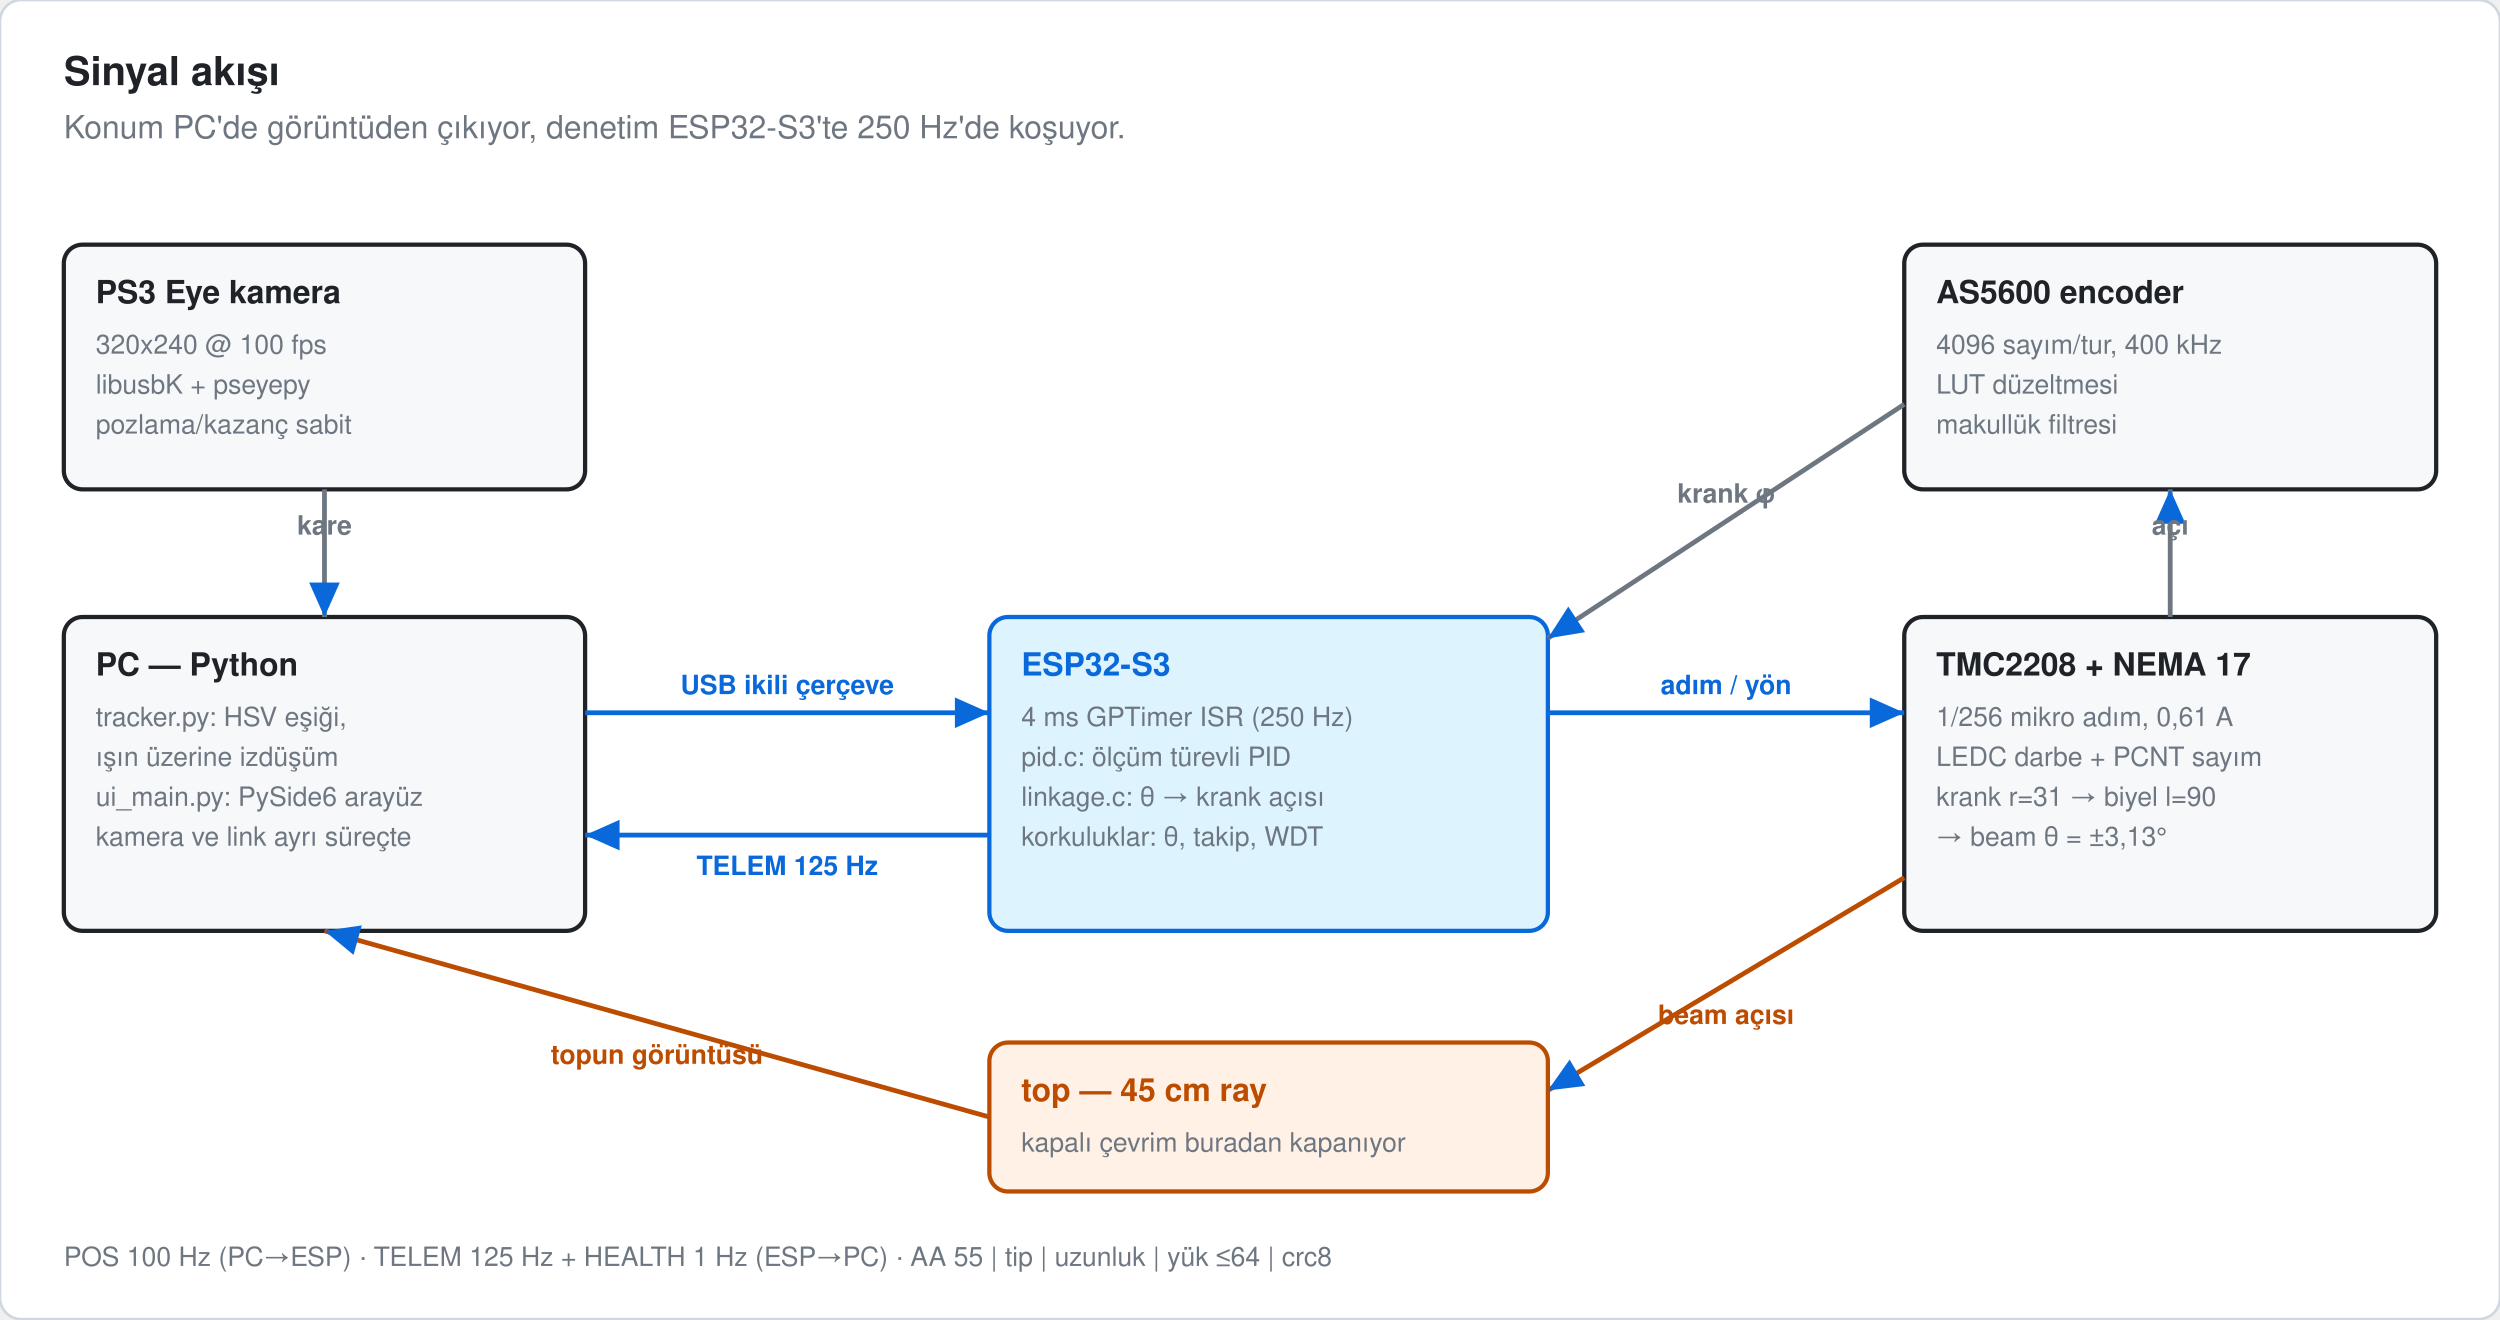
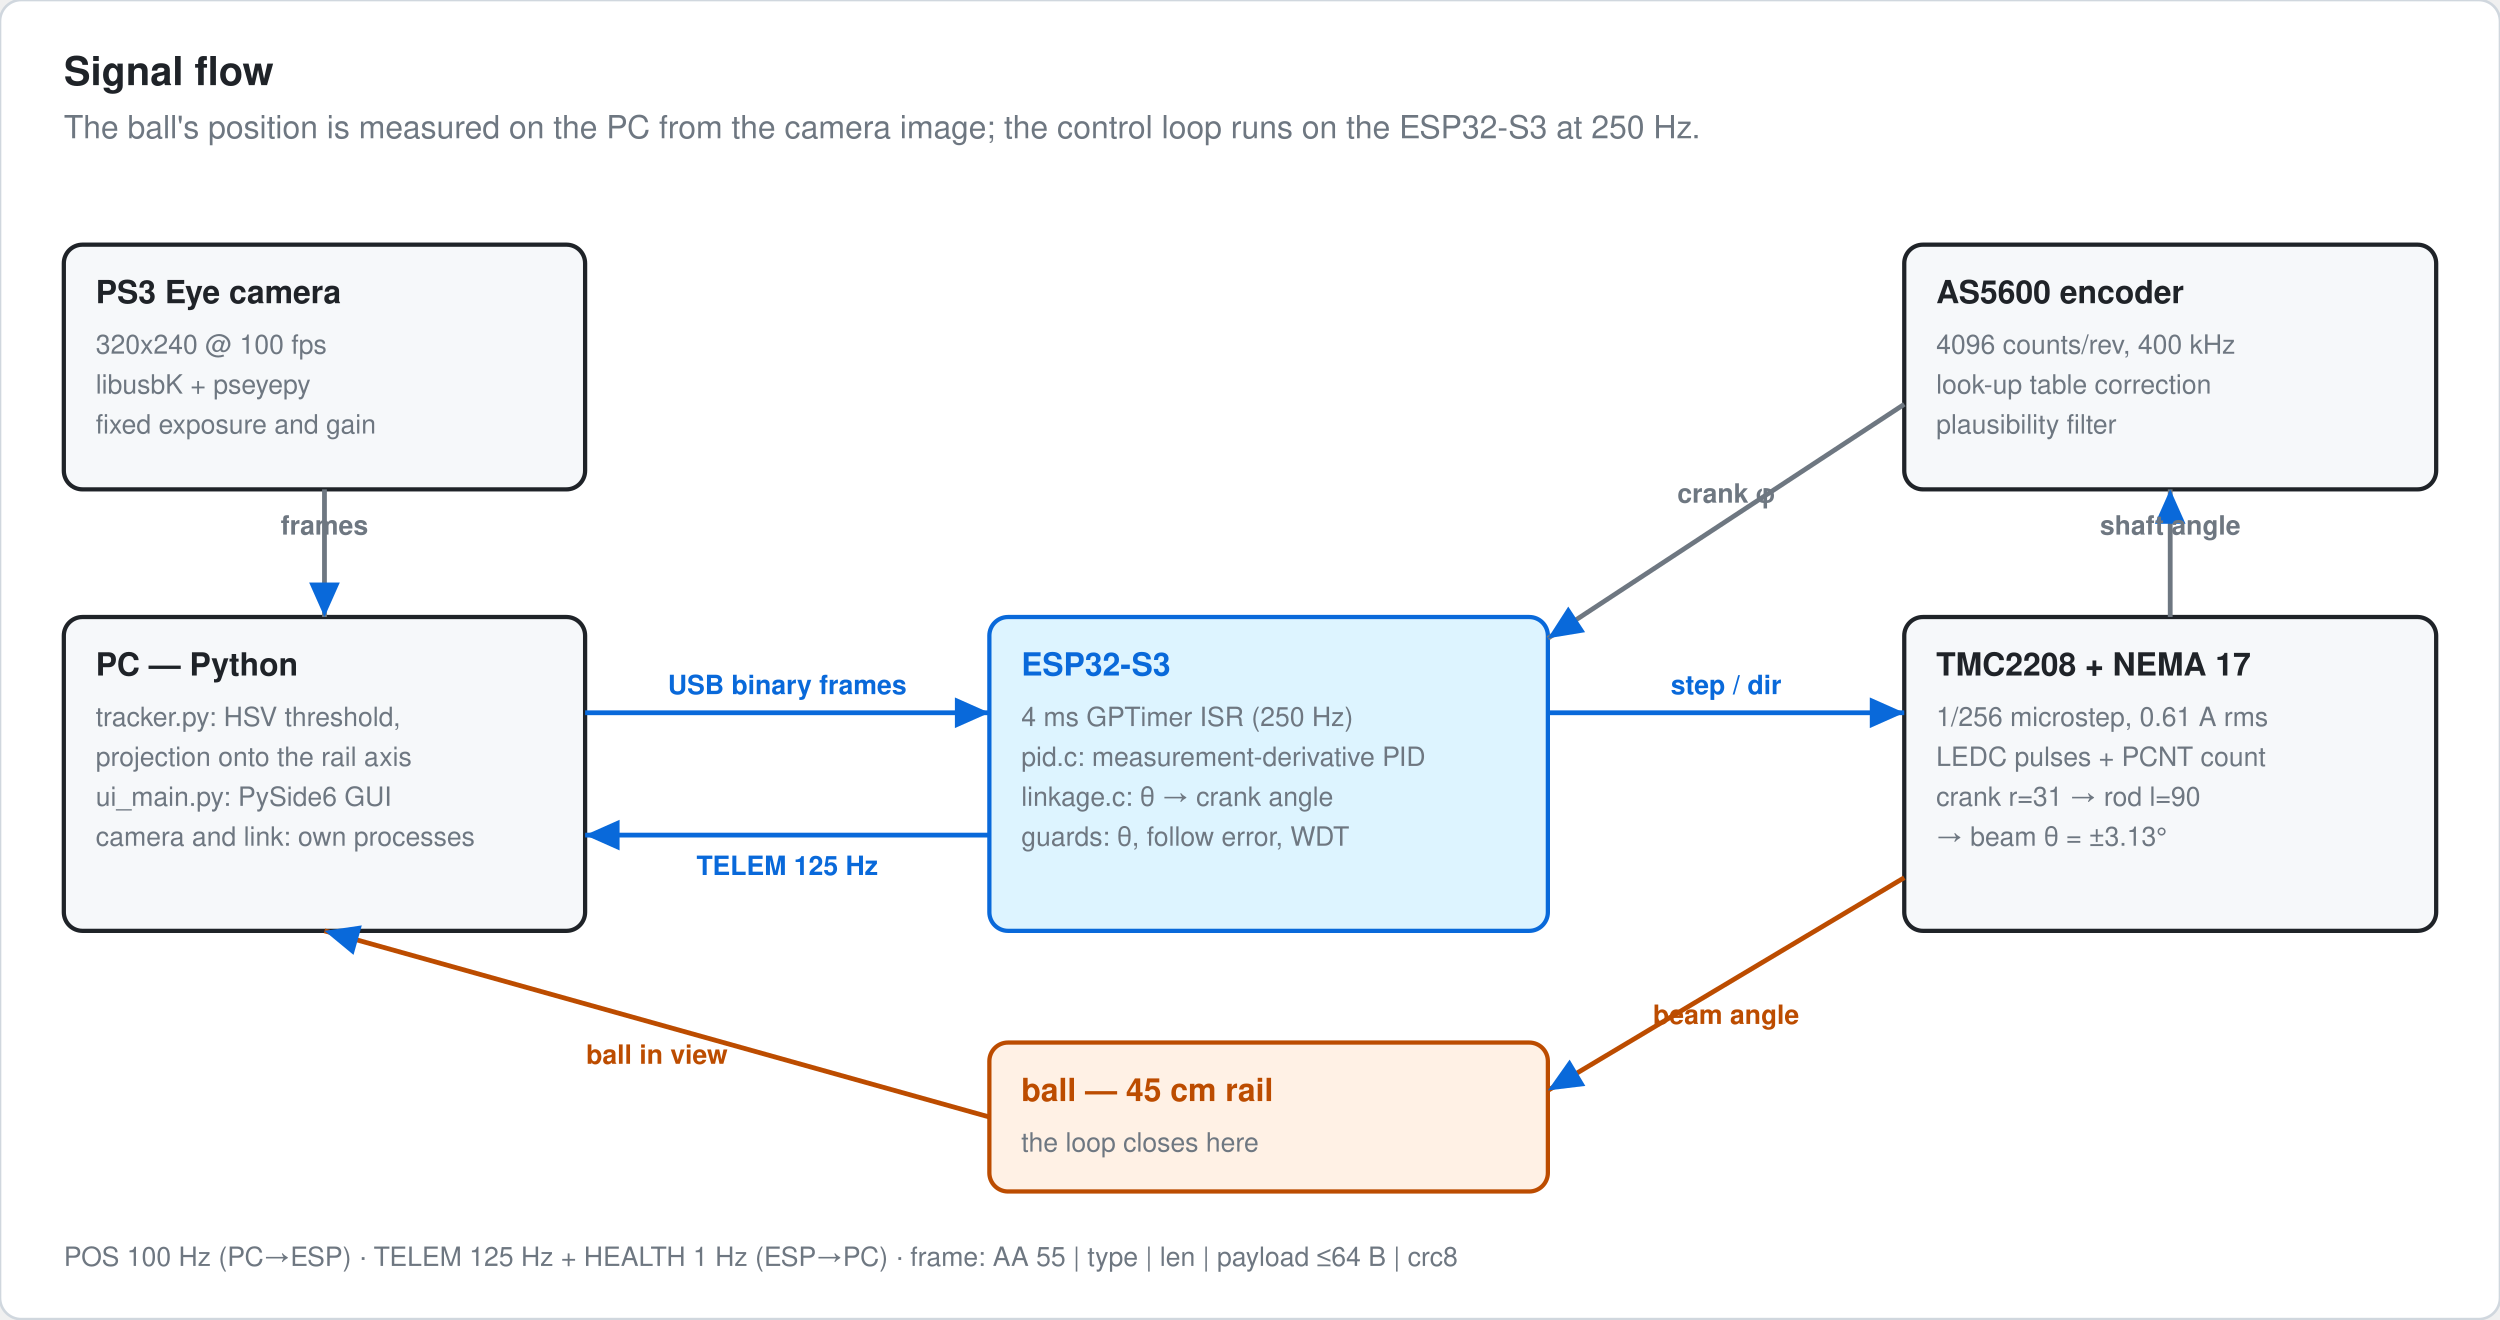
<svg xmlns="http://www.w3.org/2000/svg" viewBox="0 0 940 496" width="940" height="496" role="img">
  <rect x="0" y="0" width="940" height="496" rx="8" fill="#ffffff" stroke="#d0d7de" />
-   <text x="24.0" y="32.0" font-family="Segoe UI, Helvetica, Arial, sans-serif" font-size="15" fill="#1f2328" text-anchor="start" font-weight="600">Sinyal akışı</text>
-   <text x="24.0" y="52.0" font-family="Segoe UI, Helvetica, Arial, sans-serif" font-size="12" fill="#6e7781" text-anchor="start" font-weight="400">Konum PC'de görüntüden çıkıyor, denetim ESP32-S3'te 250 Hz'de koşuyor.</text>
+   <text x="24.0" y="32.0" font-family="Segoe UI, Helvetica, Arial, sans-serif" font-size="15" fill="#1f2328" text-anchor="start" font-weight="600">Signal flow</text>
+   <text x="24.0" y="52.0" font-family="Segoe UI, Helvetica, Arial, sans-serif" font-size="12" fill="#6e7781" text-anchor="start" font-weight="400">The ball's position is measured on the PC from the camera image; the control loop runs on the ESP32-S3 at 250 Hz.</text>
  <defs>
    <marker id="ar" viewBox="0 0 10 10" refX="9" refY="5" markerWidth="8" markerHeight="8" orient="auto">
      <path d="M0,1 L9,5 L0,9" fill="#0969da" />
    </marker>
  </defs>
  <rect x="24.0" y="92.0" width="196.0" height="92.0" rx="7" fill="#f6f8fa" stroke="#1f2328" stroke-width="1.6" />
-   <text x="36.0" y="114.0" font-family="Segoe UI, Helvetica, Arial, sans-serif" font-size="12" fill="#1f2328" text-anchor="start" font-weight="600">PS3 Eye kamera</text>
+   <text x="36.0" y="114.0" font-family="Segoe UI, Helvetica, Arial, sans-serif" font-size="12" fill="#1f2328" text-anchor="start" font-weight="600">PS3 Eye camera</text>
  <text x="36.0" y="133.0" font-family="Segoe UI, Helvetica, Arial, sans-serif" font-size="10" fill="#6e7781" text-anchor="start" font-weight="400">320x240 @ 100 fps</text>
  <text x="36.0" y="148.0" font-family="Segoe UI, Helvetica, Arial, sans-serif" font-size="10" fill="#6e7781" text-anchor="start" font-weight="400">libusbK + pseyepy</text>
-   <text x="36.0" y="163.0" font-family="Segoe UI, Helvetica, Arial, sans-serif" font-size="10" fill="#6e7781" text-anchor="start" font-weight="400">pozlama/kazanç sabit</text>
+   <text x="36.0" y="163.0" font-family="Segoe UI, Helvetica, Arial, sans-serif" font-size="10" fill="#6e7781" text-anchor="start" font-weight="400">fixed exposure and gain</text>
  <rect x="24.0" y="232.0" width="196.0" height="118.0" rx="7" fill="#f6f8fa" stroke="#1f2328" stroke-width="1.6" />
  <text x="36.0" y="254.0" font-family="Segoe UI, Helvetica, Arial, sans-serif" font-size="12" fill="#1f2328" text-anchor="start" font-weight="600">PC — Python</text>
-   <text x="36.0" y="273.0" font-family="Segoe UI, Helvetica, Arial, sans-serif" font-size="10" fill="#6e7781" text-anchor="start" font-weight="400">tracker.py: HSV eşiği,</text>
-   <text x="36.0" y="288.0" font-family="Segoe UI, Helvetica, Arial, sans-serif" font-size="10" fill="#6e7781" text-anchor="start" font-weight="400">ışın üzerine izdüşüm</text>
-   <text x="36.0" y="303.0" font-family="Segoe UI, Helvetica, Arial, sans-serif" font-size="10" fill="#6e7781" text-anchor="start" font-weight="400">ui_main.py: PySide6 arayüz</text>
-   <text x="36.0" y="318.0" font-family="Segoe UI, Helvetica, Arial, sans-serif" font-size="10" fill="#6e7781" text-anchor="start" font-weight="400">kamera ve link ayrı süreçte</text>
+   <text x="36.0" y="273.0" font-family="Segoe UI, Helvetica, Arial, sans-serif" font-size="10" fill="#6e7781" text-anchor="start" font-weight="400">tracker.py: HSV threshold,</text>
+   <text x="36.0" y="288.0" font-family="Segoe UI, Helvetica, Arial, sans-serif" font-size="10" fill="#6e7781" text-anchor="start" font-weight="400">projection onto the rail axis</text>
+   <text x="36.0" y="303.0" font-family="Segoe UI, Helvetica, Arial, sans-serif" font-size="10" fill="#6e7781" text-anchor="start" font-weight="400">ui_main.py: PySide6 GUI</text>
+   <text x="36.0" y="318.0" font-family="Segoe UI, Helvetica, Arial, sans-serif" font-size="10" fill="#6e7781" text-anchor="start" font-weight="400">camera and link: own processes</text>
  <rect x="372.0" y="232.0" width="210.0" height="118.0" rx="7" fill="#ddf4ff" stroke="#0969da" stroke-width="1.6" />
  <text x="384.0" y="254.0" font-family="Segoe UI, Helvetica, Arial, sans-serif" font-size="12" fill="#0969da" text-anchor="start" font-weight="600">ESP32-S3</text>
  <text x="384.0" y="273.0" font-family="Segoe UI, Helvetica, Arial, sans-serif" font-size="10" fill="#6e7781" text-anchor="start" font-weight="400">4 ms GPTimer ISR (250 Hz)</text>
-   <text x="384.0" y="288.0" font-family="Segoe UI, Helvetica, Arial, sans-serif" font-size="10" fill="#6e7781" text-anchor="start" font-weight="400">pid.c: ölçüm türevli PID</text>
-   <text x="384.0" y="303.0" font-family="Segoe UI, Helvetica, Arial, sans-serif" font-size="10" fill="#6e7781" text-anchor="start" font-weight="400">linkage.c: θ → krank açısı</text>
-   <text x="384.0" y="318.0" font-family="Segoe UI, Helvetica, Arial, sans-serif" font-size="10" fill="#6e7781" text-anchor="start" font-weight="400">korkuluklar: θ, takip, WDT</text>
+   <text x="384.0" y="288.0" font-family="Segoe UI, Helvetica, Arial, sans-serif" font-size="10" fill="#6e7781" text-anchor="start" font-weight="400">pid.c: measurement-derivative PID</text>
+   <text x="384.0" y="303.0" font-family="Segoe UI, Helvetica, Arial, sans-serif" font-size="10" fill="#6e7781" text-anchor="start" font-weight="400">linkage.c: θ → crank angle</text>
+   <text x="384.0" y="318.0" font-family="Segoe UI, Helvetica, Arial, sans-serif" font-size="10" fill="#6e7781" text-anchor="start" font-weight="400">guards: θ, follow error, WDT</text>
  <rect x="716.0" y="92.0" width="200.0" height="92.0" rx="7" fill="#f6f8fa" stroke="#1f2328" stroke-width="1.6" />
  <text x="728.0" y="114.0" font-family="Segoe UI, Helvetica, Arial, sans-serif" font-size="12" fill="#1f2328" text-anchor="start" font-weight="600">AS5600 encoder</text>
-   <text x="728.0" y="133.0" font-family="Segoe UI, Helvetica, Arial, sans-serif" font-size="10" fill="#6e7781" text-anchor="start" font-weight="400">4096 sayım/tur, 400 kHz</text>
-   <text x="728.0" y="148.0" font-family="Segoe UI, Helvetica, Arial, sans-serif" font-size="10" fill="#6e7781" text-anchor="start" font-weight="400">LUT düzeltmesi</text>
-   <text x="728.0" y="163.0" font-family="Segoe UI, Helvetica, Arial, sans-serif" font-size="10" fill="#6e7781" text-anchor="start" font-weight="400">makullük filtresi</text>
+   <text x="728.0" y="133.0" font-family="Segoe UI, Helvetica, Arial, sans-serif" font-size="10" fill="#6e7781" text-anchor="start" font-weight="400">4096 counts/rev, 400 kHz</text>
+   <text x="728.0" y="148.0" font-family="Segoe UI, Helvetica, Arial, sans-serif" font-size="10" fill="#6e7781" text-anchor="start" font-weight="400">look-up table correction</text>
+   <text x="728.0" y="163.0" font-family="Segoe UI, Helvetica, Arial, sans-serif" font-size="10" fill="#6e7781" text-anchor="start" font-weight="400">plausibility filter</text>
  <rect x="716.0" y="232.0" width="200.0" height="118.0" rx="7" fill="#f6f8fa" stroke="#1f2328" stroke-width="1.6" />
  <text x="728.0" y="254.0" font-family="Segoe UI, Helvetica, Arial, sans-serif" font-size="12" fill="#1f2328" text-anchor="start" font-weight="600">TMC2208 + NEMA 17</text>
-   <text x="728.0" y="273.0" font-family="Segoe UI, Helvetica, Arial, sans-serif" font-size="10" fill="#6e7781" text-anchor="start" font-weight="400">1/256 mikro adım, 0,61 A</text>
-   <text x="728.0" y="288.0" font-family="Segoe UI, Helvetica, Arial, sans-serif" font-size="10" fill="#6e7781" text-anchor="start" font-weight="400">LEDC darbe + PCNT sayım</text>
-   <text x="728.0" y="303.0" font-family="Segoe UI, Helvetica, Arial, sans-serif" font-size="10" fill="#6e7781" text-anchor="start" font-weight="400">krank r=31 → biyel l=90</text>
-   <text x="728.0" y="318.0" font-family="Segoe UI, Helvetica, Arial, sans-serif" font-size="10" fill="#6e7781" text-anchor="start" font-weight="400">→ beam θ = ±3,13°</text>
+   <text x="728.0" y="273.0" font-family="Segoe UI, Helvetica, Arial, sans-serif" font-size="10" fill="#6e7781" text-anchor="start" font-weight="400">1/256 microstep, 0.61 A rms</text>
+   <text x="728.0" y="288.0" font-family="Segoe UI, Helvetica, Arial, sans-serif" font-size="10" fill="#6e7781" text-anchor="start" font-weight="400">LEDC pulses + PCNT count</text>
+   <text x="728.0" y="303.0" font-family="Segoe UI, Helvetica, Arial, sans-serif" font-size="10" fill="#6e7781" text-anchor="start" font-weight="400">crank r=31 → rod l=90</text>
+   <text x="728.0" y="318.0" font-family="Segoe UI, Helvetica, Arial, sans-serif" font-size="10" fill="#6e7781" text-anchor="start" font-weight="400">→ beam θ = ±3.13°</text>
  <rect x="372.0" y="392.0" width="210.0" height="56.0" rx="7" fill="#fff1e5" stroke="#bc4c00" stroke-width="1.6" />
-   <text x="384.0" y="414.0" font-family="Segoe UI, Helvetica, Arial, sans-serif" font-size="12" fill="#bc4c00" text-anchor="start" font-weight="600">top — 45 cm ray</text>
-   <text x="384.0" y="433.0" font-family="Segoe UI, Helvetica, Arial, sans-serif" font-size="10" fill="#6e7781" text-anchor="start" font-weight="400">kapalı çevrim buradan kapanıyor</text>
+   <text x="384.0" y="414.0" font-family="Segoe UI, Helvetica, Arial, sans-serif" font-size="12" fill="#bc4c00" text-anchor="start" font-weight="600">ball — 45 cm rail</text>
+   <text x="384.0" y="433.0" font-family="Segoe UI, Helvetica, Arial, sans-serif" font-size="10" fill="#6e7781" text-anchor="start" font-weight="400">the loop closes here</text>
  <line x1="122.0" y1="184.0" x2="122.0" y2="232.0" stroke="#6e7781" stroke-width="1.8" marker-end="url(#ar)" />
-   <text x="122.0" y="201.0" font-family="Segoe UI, Helvetica, Arial, sans-serif" font-size="10" fill="#6e7781" text-anchor="middle" font-weight="600">kare</text>
+   <text x="122.0" y="201.0" font-family="Segoe UI, Helvetica, Arial, sans-serif" font-size="10" fill="#6e7781" text-anchor="middle" font-weight="600">frames</text>
  <line x1="220.0" y1="268.0" x2="372.0" y2="268.0" stroke="#0969da" stroke-width="1.8" marker-end="url(#ar)" />
-   <text x="296.0" y="261.0" font-family="Segoe UI, Helvetica, Arial, sans-serif" font-size="10" fill="#0969da" text-anchor="middle" font-weight="600">USB ikili çerçeve</text>
+   <text x="296.0" y="261.0" font-family="Segoe UI, Helvetica, Arial, sans-serif" font-size="10" fill="#0969da" text-anchor="middle" font-weight="600">USB binary frames</text>
  <line x1="372.0" y1="314.0" x2="220.0" y2="314.0" stroke="#0969da" stroke-width="1.8" marker-end="url(#ar)" />
  <text x="296.0" y="329.0" font-family="Segoe UI, Helvetica, Arial, sans-serif" font-size="10" fill="#0969da" text-anchor="middle" font-weight="600">TELEM 125 Hz</text>
  <line x1="582.0" y1="268.0" x2="716.0" y2="268.0" stroke="#0969da" stroke-width="1.8" marker-end="url(#ar)" />
-   <text x="649.0" y="261.0" font-family="Segoe UI, Helvetica, Arial, sans-serif" font-size="10" fill="#0969da" text-anchor="middle" font-weight="600">adım / yön</text>
+   <text x="649.0" y="261.0" font-family="Segoe UI, Helvetica, Arial, sans-serif" font-size="10" fill="#0969da" text-anchor="middle" font-weight="600">step / dir</text>
  <line x1="816.0" y1="232.0" x2="816.0" y2="184.0" stroke="#6e7781" stroke-width="1.8" marker-end="url(#ar)" />
-   <text x="816.0" y="201.0" font-family="Segoe UI, Helvetica, Arial, sans-serif" font-size="10" fill="#6e7781" text-anchor="middle" font-weight="600">açı</text>
+   <text x="816.0" y="201.0" font-family="Segoe UI, Helvetica, Arial, sans-serif" font-size="10" fill="#6e7781" text-anchor="middle" font-weight="600">shaft angle</text>
  <line x1="716.0" y1="152.0" x2="582.0" y2="240.0" stroke="#6e7781" stroke-width="1.8" marker-end="url(#ar)" />
-   <text x="649.0" y="189.0" font-family="Segoe UI, Helvetica, Arial, sans-serif" font-size="10" fill="#6e7781" text-anchor="middle" font-weight="600">krank φ</text>
+   <text x="649.0" y="189.0" font-family="Segoe UI, Helvetica, Arial, sans-serif" font-size="10" fill="#6e7781" text-anchor="middle" font-weight="600">crank φ</text>
  <line x1="716.0" y1="330.0" x2="582.0" y2="410.0" stroke="#bc4c00" stroke-width="1.8" marker-end="url(#ar)" />
-   <text x="649.0" y="385.0" font-family="Segoe UI, Helvetica, Arial, sans-serif" font-size="10" fill="#bc4c00" text-anchor="middle" font-weight="600">beam açısı</text>
+   <text x="649.0" y="385.0" font-family="Segoe UI, Helvetica, Arial, sans-serif" font-size="10" fill="#bc4c00" text-anchor="middle" font-weight="600">beam angle</text>
  <line x1="372.0" y1="420.0" x2="122.0" y2="350.0" stroke="#bc4c00" stroke-width="1.8" marker-end="url(#ar)" />
-   <text x="247.0" y="400.0" font-family="Segoe UI, Helvetica, Arial, sans-serif" font-size="10" fill="#bc4c00" text-anchor="middle" font-weight="600">topun görüntüsü</text>
-   <text x="24.0" y="476.0" font-family="Segoe UI, Helvetica, Arial, sans-serif" font-size="10" fill="#6e7781" text-anchor="start" font-weight="400">POS 100 Hz (PC→ESP) · TELEM 125 Hz + HEALTH 1 Hz (ESP→PC) · AA 55 | tip | uzunluk | yük ≤64 | crc8</text>
+   <text x="247.0" y="400.0" font-family="Segoe UI, Helvetica, Arial, sans-serif" font-size="10" fill="#bc4c00" text-anchor="middle" font-weight="600">ball in view</text>
+   <text x="24.0" y="476.0" font-family="Segoe UI, Helvetica, Arial, sans-serif" font-size="10" fill="#6e7781" text-anchor="start" font-weight="400">POS 100 Hz (PC→ESP) · TELEM 125 Hz + HEALTH 1 Hz (ESP→PC) · frame: AA 55 | type | len | payload ≤64 B | crc8</text>
</svg>
